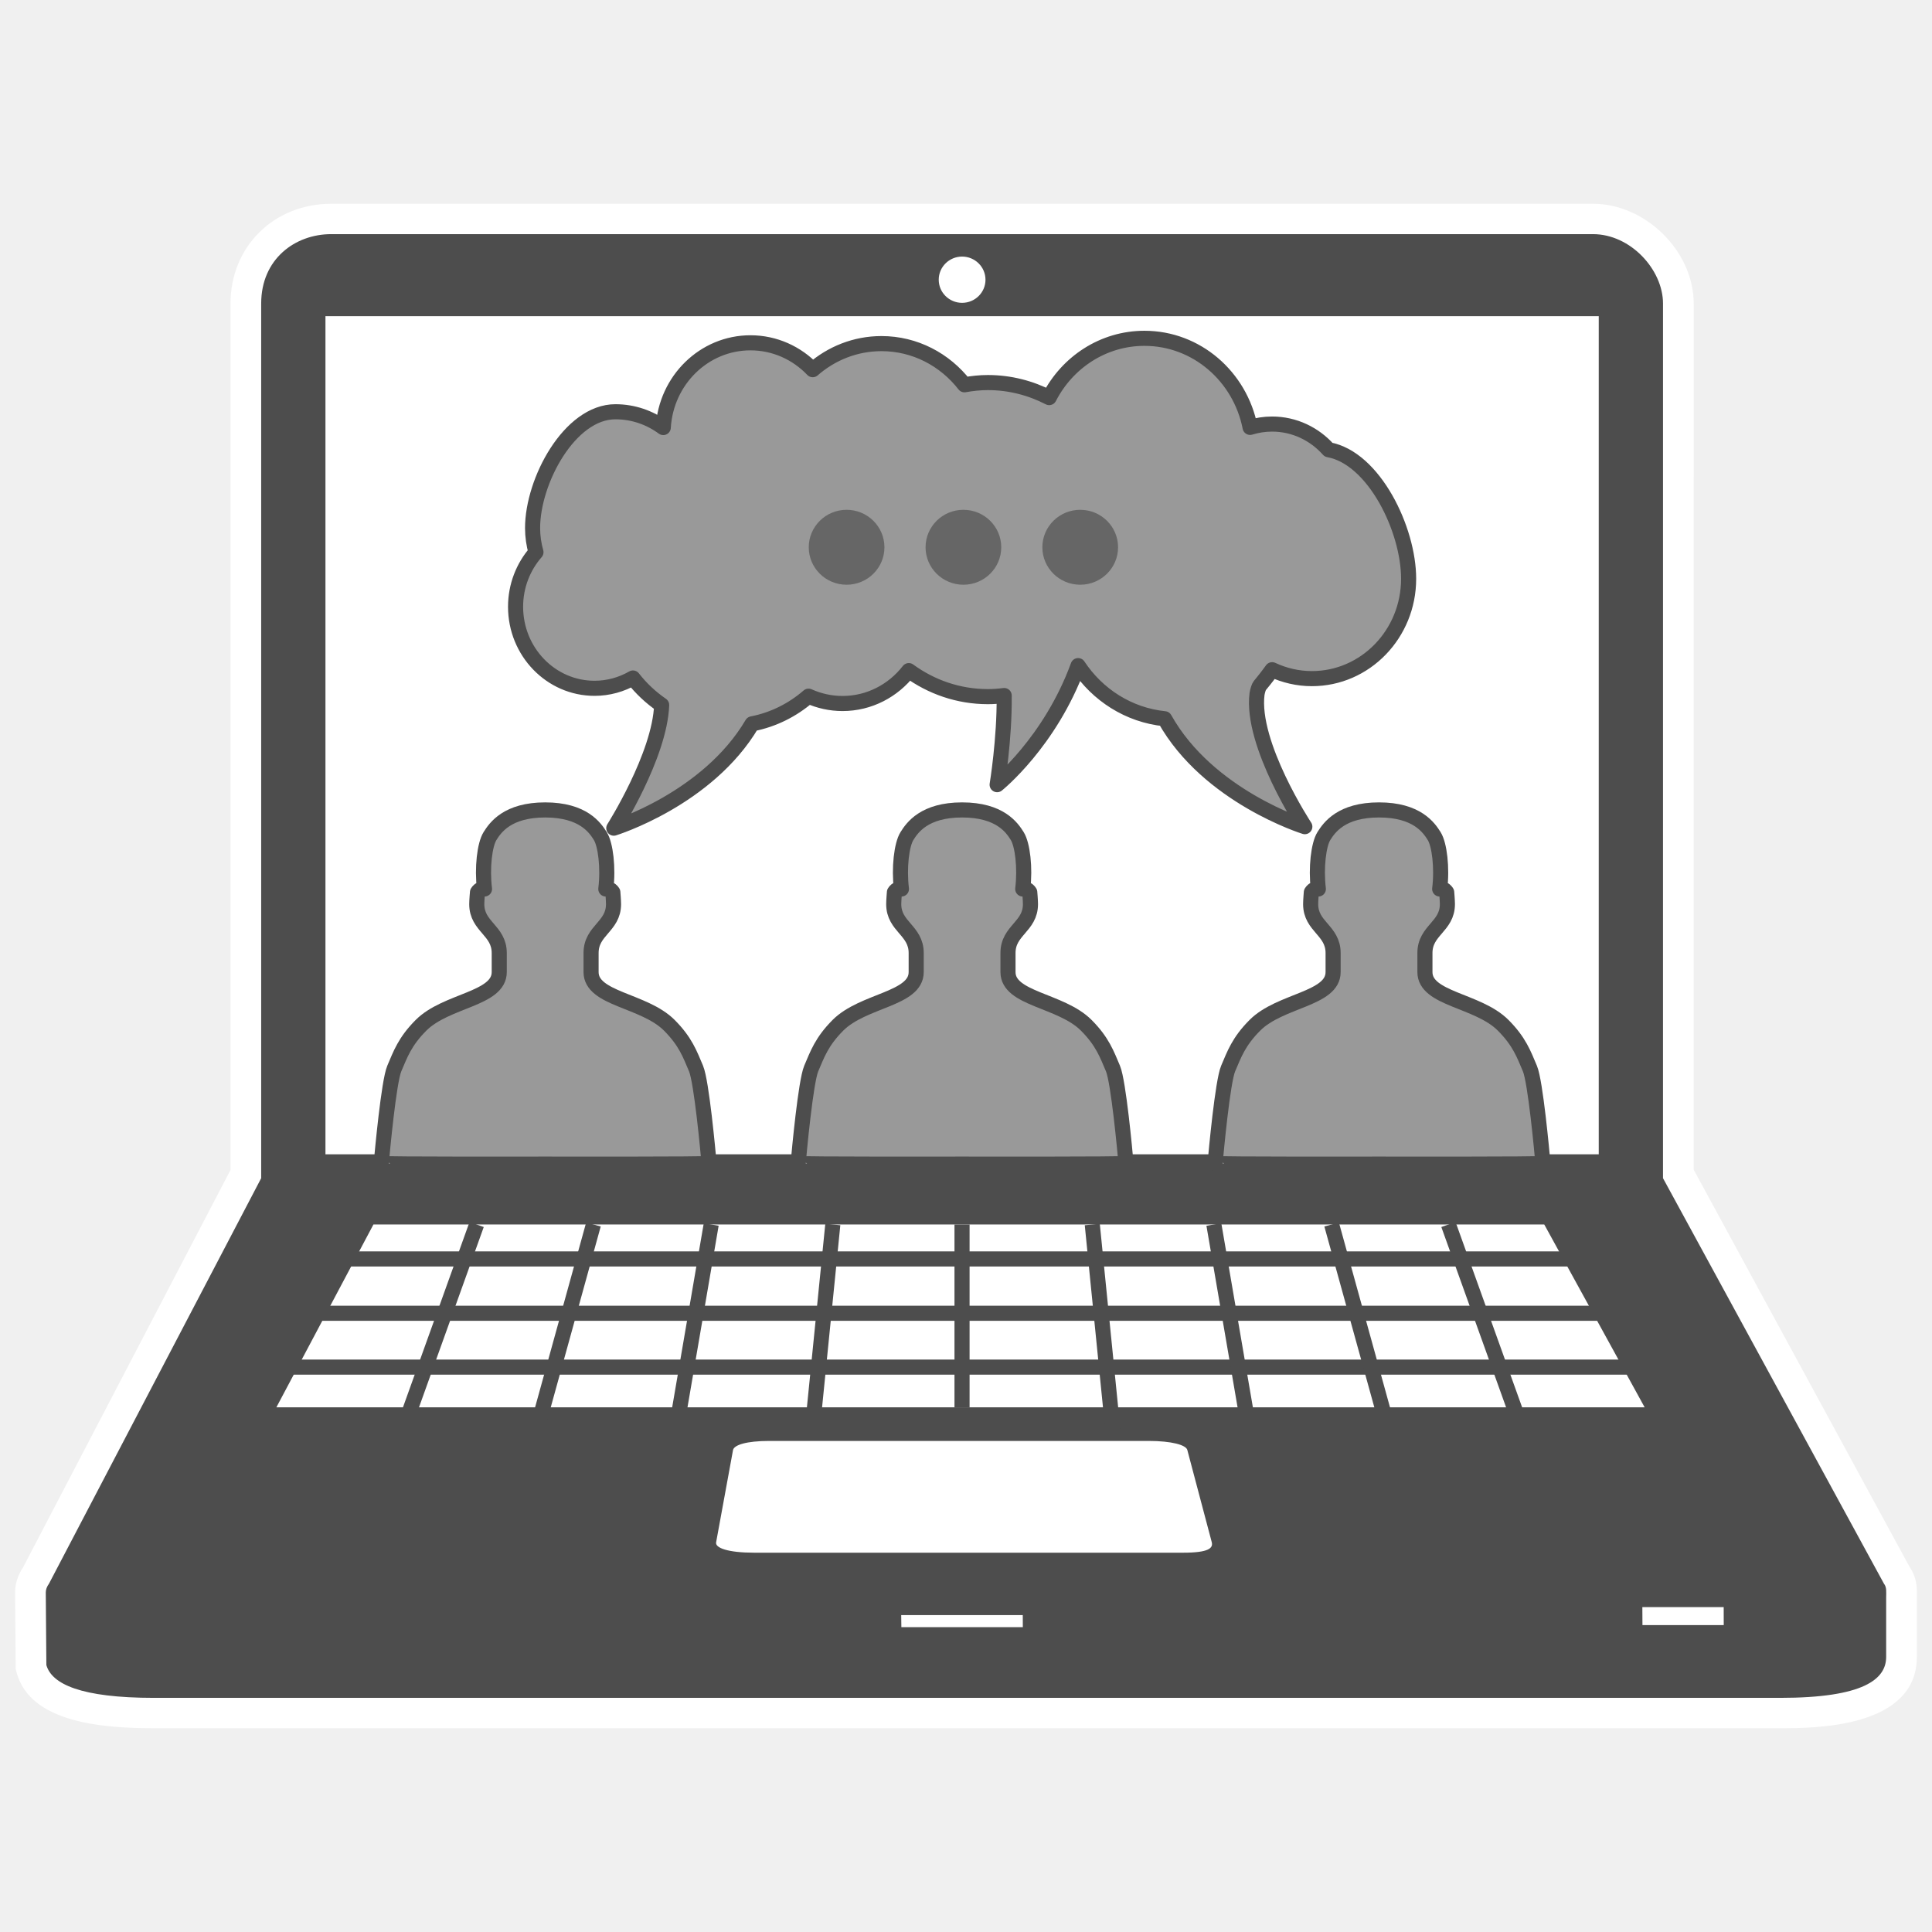
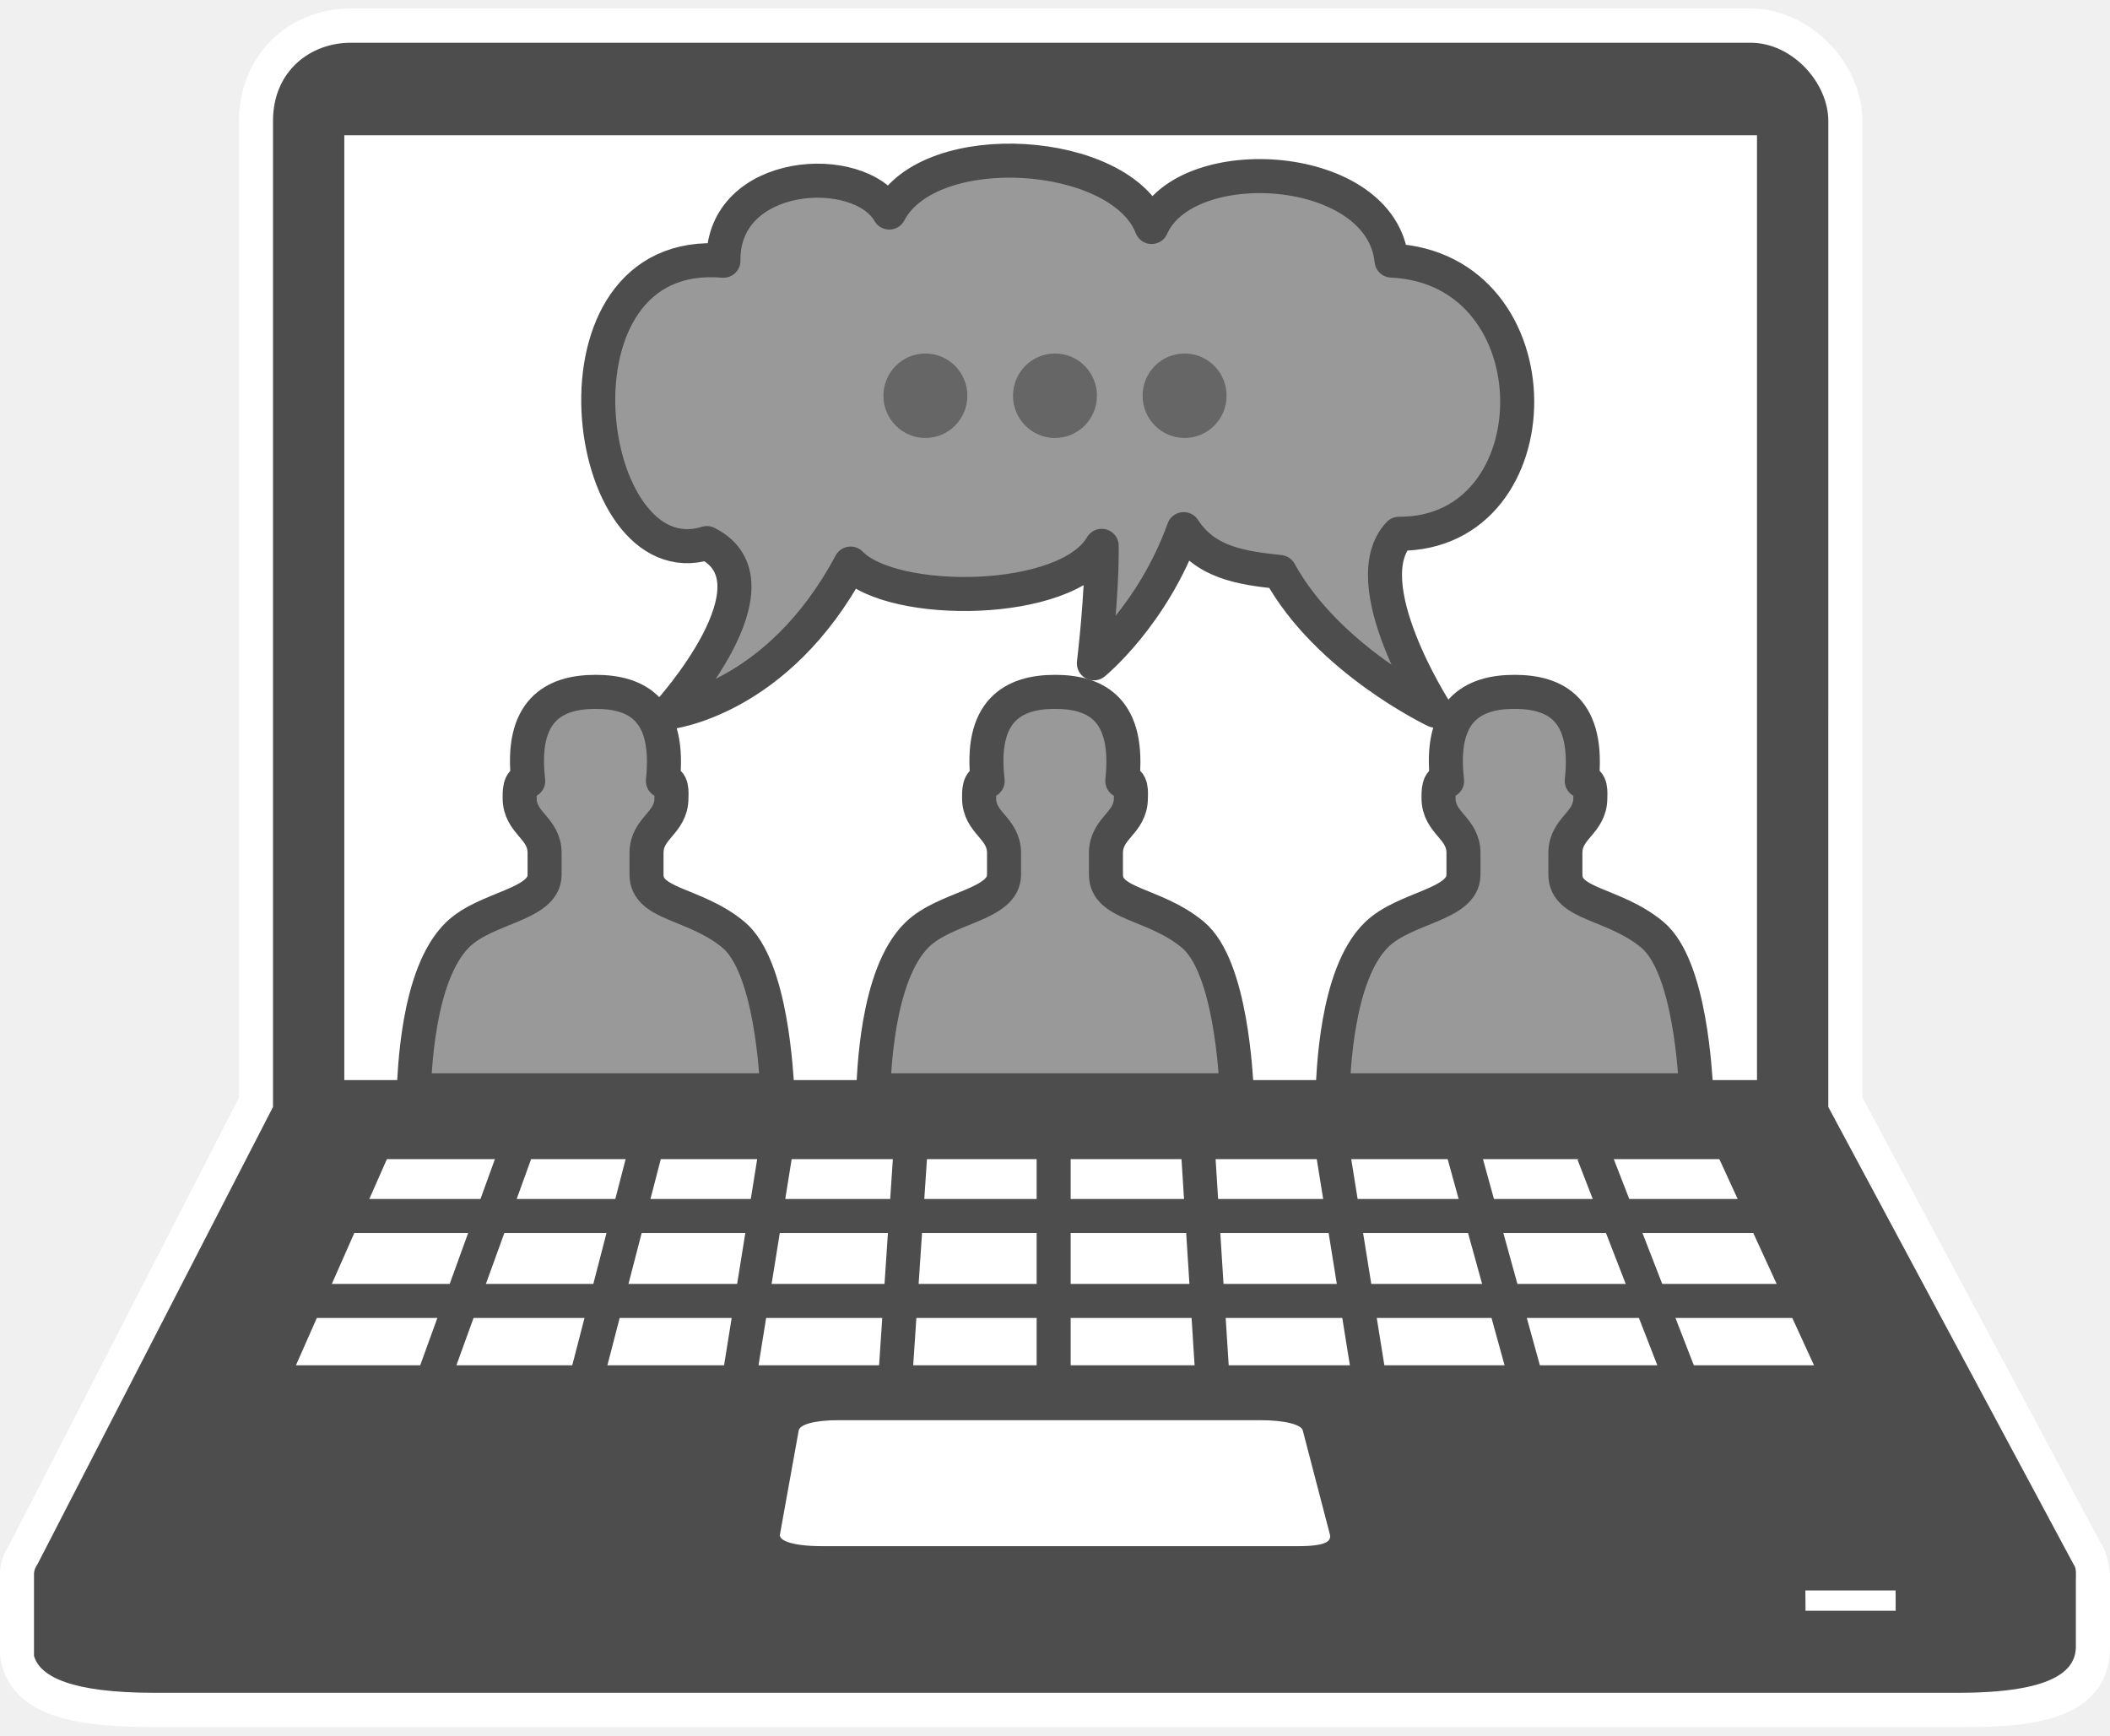
- <svg xmlns="http://www.w3.org/2000/svg" version="1.1" x="0px" y="0px" width="128px" height="128px" viewBox="-1 -13.5 128 128" overflow="visible" enable-background="new -1 -13.5 128 128" xml:space="preserve">
+ <svg xmlns="http://www.w3.org/2000/svg" version="1.1" x="0px" y="0px" width="124px" height="102px" viewBox="0 -0.5 124 102" overflow="visible" enable-background="new 0 -0.5 124 102" xml:space="preserve">
  <defs>
</defs>
-   <path fill="#FFFFFF" d="M104.535,2.012 M104.535,0H20.948c-3.806,0-6.676,2.842-6.676,6.609v57.404L0.527,90.344  C0.178,90.864-0.004,91.444,0,92.028l0.039,4.801l0.002,0.266l0.072,0.256C1.031,100.621,5.745,101,9.211,101h107.724  c2.24,0,9.06,0,9.06-4.726v-3.911l0.002-0.146c0.01-0.423,0.025-1.186-0.488-1.915l-14.298-26.308l0.001-57.386  C111.212,3.15,108.029,0,104.535,0L104.535,0z" />
+   <path fill="#FFFFFF" d="M102.875,0H20.614c-3.745,0-6.57,2.842-6.57,6.609v57.404L0.517,90.344C0.173,90.864-0.004,91.444,0,92.028  c0,0,0,1.208,0,4.801C0.538,100.547,4.792,101,9.064,101h106.015c3.308,0,8.921,0,8.921-4.726v-4.057  c0-0.423-0.167-1.467-0.483-1.915l-14.071-26.308l0.001-57.386C109.446,3.15,106.314,0,102.875,0L102.875,0z" />
  <g>
-     <path fill="#4D4D4D" d="M123.816,91.422l-14.638-26.864l0.001-57.948c0-2.231-2.138-4.598-4.645-4.598H20.948   c-2.401,0-4.644,1.648-4.644,4.598v57.948L2.246,91.422c-0.146,0.201-0.215,0.399-0.213,0.59l0.039,4.801   c0.351,1.25,2.261,2.175,7.14,2.175h107.724c5.555,0,7.027-1.246,7.027-2.713v-3.911C123.963,91.98,124.011,91.661,123.816,91.422z    M62.741,3.499c0.855,0,1.55,0.687,1.55,1.533c0,0.846-0.693,1.532-1.55,1.532c-0.854,0-1.548-0.687-1.548-1.532   C61.193,4.186,61.887,3.499,62.741,3.499z M20.562,7.448h84.359v55.529H20.562V7.448z M23.741,67.625h77.57l6.652,12.115H17.31   L23.741,67.625z M58.718,94.303l-0.011-0.797h8.054l0.004,0.797H58.718z M77.385,89.37H48.969c-1.727,0-2.614-0.313-2.522-0.699   l1.12-6.114c0.085-0.323,0.87-0.591,2.405-0.591h25.126c1.536,0,2.469,0.268,2.563,0.591l1.62,6.114   C79.38,89.057,79.108,89.37,77.385,89.37z M107.817,94.168l-0.007-1.194h5.389l0.003,1.194H107.817z" />
+     <path fill="#4D4D4D" d="M121.85,91.422l-14.405-26.864l0.001-57.948c0-2.231-2.104-4.598-4.57-4.598H20.614   c-2.363,0-4.57,1.648-4.57,4.598v57.948L2.208,91.422c-0.143,0.201-0.211,0.399-0.21,0.59v4.801   c0.345,1.25,2.264,2.175,7.065,2.175h106.015c5.467,0,6.916-1.246,6.916-2.713v-3.911C121.995,91.98,122.042,91.661,121.85,91.422z    M20.234,7.448h83.021v55.529H20.234V7.448z M22.736,67.625h78.308l5.562,12.115H17.392L22.736,67.625z M76.285,90.37H48.32   c-1.699,0-2.572-0.313-2.482-0.699l1.103-6.114c0.083-0.323,0.856-0.591,2.367-0.591h24.727c1.512,0,2.43,0.268,2.523,0.591   l1.594,6.114C78.249,90.057,77.981,90.37,76.285,90.37z M106.106,94.168l-0.007-1.194h5.303l0.003,1.194H106.106z" />
  </g>
-   <linearGradient id="SVGID_1_" gradientUnits="userSpaceOnUse" x1="20.25" y1="69.908" x2="105.384" y2="69.908">
+   <linearGradient id="SVGID_1_" gradientUnits="userSpaceOnUse" x1="20.107" y1="70.966" x2="103.89" y2="70.966">
    <stop offset="0" style="stop-color:#FFFFFF" />
    <stop offset="1" style="stop-color:#000000" />
  </linearGradient>
-   <line fill="url(#SVGID_1_)" stroke="#4D4D4D" stroke-miterlimit="10" x1="20.25" y1="69.908" x2="105.384" y2="69.908" />
-   <linearGradient id="SVGID_2_" gradientUnits="userSpaceOnUse" x1="16.38" y1="73.507" x2="109.253" y2="73.507">
+   <line fill="url(#SVGID_1_)" stroke="#4D4D4D" stroke-width="2" stroke-miterlimit="10" x1="20.107" y1="70.966" x2="103.89" y2="70.966" />
+   <linearGradient id="SVGID_2_" gradientUnits="userSpaceOnUse" x1="14.395" y1="75.958" x2="109.603" y2="75.958">
    <stop offset="0" style="stop-color:#FFFFFF" />
    <stop offset="1" style="stop-color:#000000" />
  </linearGradient>
-   <line fill="url(#SVGID_2_)" stroke="#4D4D4D" stroke-miterlimit="10" x1="16.38" y1="73.507" x2="109.253" y2="73.507" />
-   <linearGradient id="SVGID_3_" gradientUnits="userSpaceOnUse" x1="14.445" y1="77.075" x2="111.189" y2="77.075">
+   <line fill="url(#SVGID_2_)" stroke="#4D4D4D" stroke-width="2" stroke-miterlimit="10" x1="14.395" y1="75.958" x2="109.603" y2="75.958" />
+   <linearGradient id="SVGID_3_" gradientUnits="userSpaceOnUse" x1="25.106" y1="74.412" x2="30.273" y2="74.412">
    <stop offset="0" style="stop-color:#FFFFFF" />
    <stop offset="1" style="stop-color:#000000" />
  </linearGradient>
-   <line fill="url(#SVGID_3_)" stroke="#4D4D4D" stroke-miterlimit="10" x1="14.445" y1="77.075" x2="111.188" y2="77.075" />
-   <linearGradient id="SVGID_4_" gradientUnits="userSpaceOnUse" x1="34.566" y1="74.412" x2="38.317" y2="74.412">
+   <line fill="url(#SVGID_3_)" stroke="#4D4D4D" stroke-width="2" stroke-miterlimit="10" x1="30.272" y1="67.283" x2="25.106" y2="81.541" />
+   <linearGradient id="SVGID_4_" gradientUnits="userSpaceOnUse" x1="34.197" y1="74.412" x2="37.888" y2="74.412">
    <stop offset="0" style="stop-color:#FFFFFF" />
    <stop offset="1" style="stop-color:#000000" />
  </linearGradient>
-   <line fill="url(#SVGID_4_)" stroke="#4D4D4D" stroke-miterlimit="10" x1="38.317" y1="67.625" x2="34.566" y2="81.199" />
-   <linearGradient id="SVGID_5_" gradientUnits="userSpaceOnUse" x1="43.79" y1="74.412" x2="46.119" y2="74.412">
+   <line fill="url(#SVGID_4_)" stroke="#4D4D4D" stroke-width="2" stroke-miterlimit="10" x1="37.888" y1="67.283" x2="34.197" y2="81.541" />
+   <linearGradient id="SVGID_5_" gradientUnits="userSpaceOnUse" x1="43.275" y1="74.412" x2="45.566" y2="74.412">
    <stop offset="0" style="stop-color:#FFFFFF" />
    <stop offset="1" style="stop-color:#000000" />
  </linearGradient>
-   <line fill="url(#SVGID_5_)" stroke="#4D4D4D" stroke-miterlimit="10" x1="46.119" y1="67.625" x2="43.79" y2="81.199" />
-   <linearGradient id="SVGID_6_" gradientUnits="userSpaceOnUse" x1="52.816" y1="74.412" x2="54.176" y2="74.412">
+   <line fill="url(#SVGID_5_)" stroke="#4D4D4D" stroke-width="2" stroke-miterlimit="10" x1="45.566" y1="67.283" x2="43.275" y2="81.541" />
+   <linearGradient id="SVGID_6_" gradientUnits="userSpaceOnUse" x1="52.581" y1="74.131" x2="53.496" y2="74.131">
    <stop offset="0" style="stop-color:#FFFFFF" />
    <stop offset="1" style="stop-color:#000000" />
  </linearGradient>
-   <line fill="url(#SVGID_6_)" stroke="#4D4D4D" stroke-miterlimit="10" x1="54.176" y1="67.625" x2="52.816" y2="81.199" />
-   <linearGradient id="SVGID_7_" gradientUnits="userSpaceOnUse" x1="25.704" y1="74.412" x2="30.579" y2="74.412">
+   <line fill="url(#SVGID_6_)" stroke="#4D4D4D" stroke-width="2" stroke-miterlimit="10" x1="53.496" y1="67.283" x2="52.582" y2="80.979" />
+   <linearGradient id="SVGID_7_" gradientUnits="userSpaceOnUse" x1="70.414" y1="74.412" x2="71.32" y2="74.412">
    <stop offset="0" style="stop-color:#FFFFFF" />
    <stop offset="1" style="stop-color:#000000" />
  </linearGradient>
-   <line fill="url(#SVGID_7_)" stroke="#4D4D4D" stroke-miterlimit="10" x1="30.579" y1="67.625" x2="25.704" y2="81.199" />
-   <linearGradient id="SVGID_8_" gradientUnits="userSpaceOnUse" x1="87.224" y1="74.412" x2="90.975" y2="74.412">
+   <line fill="url(#SVGID_7_)" stroke="#4D4D4D" stroke-width="2" stroke-miterlimit="10" x1="70.414" y1="67.283" x2="71.32" y2="81.541" />
+   <linearGradient id="SVGID_8_" gradientUnits="userSpaceOnUse" x1="78.341" y1="74.412" x2="80.632" y2="74.412">
    <stop offset="0" style="stop-color:#FFFFFF" />
    <stop offset="1" style="stop-color:#000000" />
  </linearGradient>
-   <line fill="url(#SVGID_8_)" stroke="#4D4D4D" stroke-miterlimit="10" x1="87.224" y1="67.625" x2="90.975" y2="81.199" />
-   <linearGradient id="SVGID_9_" gradientUnits="userSpaceOnUse" x1="79.422" y1="74.412" x2="81.75" y2="74.412">
+   <line fill="url(#SVGID_8_)" stroke="#4D4D4D" stroke-width="2" stroke-miterlimit="10" x1="78.341" y1="67.283" x2="80.632" y2="81.541" />
+   <linearGradient id="SVGID_9_" gradientUnits="userSpaceOnUse" x1="86.019" y1="74.412" x2="89.955" y2="74.412">
    <stop offset="0" style="stop-color:#FFFFFF" />
    <stop offset="1" style="stop-color:#000000" />
  </linearGradient>
-   <line fill="url(#SVGID_9_)" stroke="#4D4D4D" stroke-miterlimit="10" x1="79.422" y1="67.625" x2="81.75" y2="81.199" />
-   <linearGradient id="SVGID_10_" gradientUnits="userSpaceOnUse" x1="71.366" y1="74.412" x2="72.724" y2="74.412">
+   <line fill="url(#SVGID_9_)" stroke="#4D4D4D" stroke-width="2" stroke-miterlimit="10" x1="86.019" y1="67.283" x2="89.955" y2="81.541" />
+   <linearGradient id="SVGID_10_" gradientUnits="userSpaceOnUse" x1="93.634" y1="74.412" x2="99.169" y2="74.412">
    <stop offset="0" style="stop-color:#FFFFFF" />
    <stop offset="1" style="stop-color:#000000" />
  </linearGradient>
-   <line fill="url(#SVGID_10_)" stroke="#4D4D4D" stroke-miterlimit="10" x1="71.366" y1="67.625" x2="72.724" y2="81.199" />
-   <linearGradient id="SVGID_11_" gradientUnits="userSpaceOnUse" x1="94.963" y1="74.412" x2="99.838" y2="74.412">
+   <line fill="url(#SVGID_10_)" stroke="#4D4D4D" stroke-width="2" stroke-miterlimit="10" x1="93.634" y1="67.283" x2="99.169" y2="81.541" />
+   <linearGradient id="SVGID_11_" gradientUnits="userSpaceOnUse" x1="61.921" y1="73.645" x2="61.921" y2="73.645">
    <stop offset="0" style="stop-color:#FFFFFF" />
    <stop offset="1" style="stop-color:#000000" />
  </linearGradient>
-   <line fill="url(#SVGID_11_)" stroke="#4D4D4D" stroke-miterlimit="10" x1="94.963" y1="67.625" x2="99.838" y2="81.199" />
-   <linearGradient id="SVGID_12_" gradientUnits="userSpaceOnUse" x1="62.737" y1="73.683" x2="62.737" y2="73.683">
-     <stop offset="0" style="stop-color:#FFFFFF" />
-     <stop offset="1" style="stop-color:#000000" />
-   </linearGradient>
-   <line fill="url(#SVGID_12_)" stroke="#4D4D4D" stroke-miterlimit="10" x1="62.737" y1="67.625" x2="62.737" y2="79.74" />
-   <path fill="#999999" stroke="#4D4D4D" stroke-linejoin="round" stroke-miterlimit="10" d="M35.119,40.16  c-2.507,0-3.306,1.174-3.655,1.732c-0.352,0.561-0.538,2.096-0.365,3.506c-0.289-0.086-0.464,0.216-0.464,0.216  s-0.048,0.542-0.048,0.788c0,1.5,1.489,1.731,1.489,3.237c0,0.813,0-0.028,0,1.264c0,1.803-3.509,1.846-5.184,3.526  c-1.076,1.08-1.366,1.922-1.769,2.864c-0.367,0.864-0.796,5.521-0.865,6.285c-0.007,0.069,10.845,0.046,10.861,0.046  c0.016,0,10.865,0.023,10.859-0.046c-0.067-0.765-0.497-5.421-0.864-6.285c-0.401-0.942-0.692-1.784-1.768-2.864  c-1.676-1.681-5.186-1.724-5.186-3.526c0-1.292,0-0.45,0-1.264c0-1.506,1.488-1.737,1.488-3.237c0-0.246-0.046-0.788-0.046-0.788  s-0.176-0.302-0.465-0.216c0.172-1.41-0.015-2.945-0.365-3.506C38.425,41.334,37.627,40.16,35.119,40.16" />
-   <path fill="#999999" stroke="#4D4D4D" stroke-linejoin="round" stroke-miterlimit="10" d="M62.742,40.16  c-2.507,0-3.306,1.174-3.655,1.732c-0.351,0.561-0.537,2.096-0.365,3.506c-0.289-0.086-0.464,0.216-0.464,0.216  s-0.046,0.542-0.046,0.788c0,1.5,1.488,1.731,1.488,3.237c0,0.813,0-0.028,0,1.264c0,1.803-3.511,1.846-5.187,3.526  c-1.074,1.08-1.365,1.922-1.767,2.864c-0.368,0.864-0.799,5.521-0.865,6.285c-0.007,0.069,10.845,0.046,10.861,0.046  c0.015,0,10.865,0.023,10.859-0.046c-0.067-0.765-0.497-5.421-0.864-6.285c-0.402-0.942-0.692-1.784-1.768-2.864  c-1.676-1.681-5.187-1.724-5.187-3.526c0-1.292,0-0.45,0-1.264c0-1.506,1.489-1.737,1.489-3.237c0-0.246-0.047-0.788-0.047-0.788  s-0.175-0.302-0.465-0.216c0.173-1.41-0.014-2.945-0.364-3.506C66.048,41.334,65.25,40.16,62.742,40.16" />
-   <path fill="#999999" stroke="#4D4D4D" stroke-linejoin="round" stroke-miterlimit="10" d="M90.365,40.16  c-2.506,0-3.305,1.174-3.656,1.732c-0.35,0.561-0.536,2.096-0.365,3.506c-0.288-0.086-0.464,0.216-0.464,0.216  s-0.046,0.542-0.046,0.788c0,1.5,1.488,1.731,1.488,3.237c0,0.813,0-0.028,0,1.264c0,1.803-3.51,1.846-5.184,3.526  c-1.076,1.08-1.367,1.922-1.77,2.864c-0.367,0.864-0.797,5.521-0.865,6.285c-0.006,0.069,10.845,0.046,10.862,0.046  c0.016,0,10.865,0.023,10.859-0.046c-0.068-0.765-0.497-5.421-0.864-6.285c-0.402-0.942-0.693-1.784-1.77-2.864  c-1.674-1.681-5.185-1.724-5.185-3.526c0-1.292,0-0.45,0-1.264c0-1.506,1.489-1.737,1.489-3.237c0-0.246-0.047-0.788-0.047-0.788  s-0.175-0.302-0.464-0.216c0.172-1.41-0.015-2.945-0.365-3.506c-0.35-0.559-1.148-1.732-3.653-1.732" />
-   <path fill="#999999" stroke="#4D4D4D" stroke-linejoin="round" stroke-miterlimit="10" d="M87.021,16.296  c-0.931-1.045-2.261-1.701-3.744-1.701c-0.507,0-0.993,0.079-1.455,0.22c-0.66-3.366-3.543-5.901-6.999-5.901  c-2.737,0-5.114,1.593-6.312,3.928c-1.224-0.632-2.6-0.996-4.061-0.996c-0.53,0-1.047,0.057-1.552,0.147  c-1.293-1.661-3.272-2.728-5.497-2.728c-1.736,0-3.325,0.651-4.556,1.728c-1.05-1.099-2.51-1.781-4.124-1.781  c-3.08,0-5.593,2.481-5.778,5.614c-0.896-0.657-1.987-1.046-3.171-1.046c-3.03,0-5.487,4.575-5.487,7.704  c0,0.557,0.08,1.094,0.224,1.6c-0.837,0.959-1.351,2.224-1.351,3.615c0,2.982,2.343,5.403,5.233,5.403  c0.925,0,1.792-0.252,2.544-0.683c0.538,0.693,1.183,1.296,1.902,1.79c-0.126,3.362-3.172,8.159-3.172,8.159s6.22-1.919,9.163-6.912  c1.408-0.272,2.687-0.919,3.74-1.832c0.69,0.309,1.451,0.485,2.253,0.485c1.775,0,3.357-0.851,4.389-2.179  c1.482,1.082,3.287,1.724,5.239,1.724c0.368,0,0.726-0.028,1.081-0.073c0.03,2.905-0.467,5.906-0.467,5.906s3.504-2.806,5.364-7.888  c1.282,1.94,3.348,3.275,5.733,3.519c2.885,5.164,9.288,7.151,9.288,7.151s-3.591-5.461-3.166-8.798  c0.047-0.248,0.113-0.459,0.185-0.551c0.073-0.096,0.384-0.449,0.815-1.05c0.804,0.375,1.693,0.591,2.635,0.591  c3.538,0,6.408-2.962,6.408-6.615C92.327,21.581,90.033,16.838,87.021,16.296z" />
-   <ellipse fill="#666666" cx="55.089" cy="22.758" rx="2.507" ry="2.482" />
-   <ellipse fill="#666666" cx="62.828" cy="22.758" rx="2.507" ry="2.482" />
-   <ellipse fill="#666666" cx="70.567" cy="22.758" rx="2.508" ry="2.482" />
+   <line fill="url(#SVGID_11_)" stroke="#4D4D4D" stroke-width="2" stroke-miterlimit="10" x1="61.921" y1="67.283" x2="61.921" y2="80.008" />
+   <path fill="#999999" stroke="#4D4D4D" stroke-width="2" stroke-linejoin="round" stroke-miterlimit="10" d="M43.097,54.43  c-2.269-1.879-5.103-1.724-5.103-3.526c0-1.292,0-0.45,0-1.264c0-1.506,1.465-1.737,1.465-3.237c0-0.246,0.1-1.074-0.503-1.004  c0.446-4.164-1.489-5.238-3.956-5.238s-4.441,1.105-3.957,5.238c-0.547-0.117-0.504,0.758-0.504,1.004  c0,1.5,1.466,1.731,1.466,3.237c0,0.813,0-0.028,0,1.264c0,1.803-3.416,1.885-5.104,3.526c-2.441,2.374-2.524,8.385-2.592,9.149  c0.544,0,20.733,0,21.378,0C45.622,62.814,45.366,56.309,43.097,54.43z" />
+   <path fill="#999999" stroke="#4D4D4D" stroke-width="2" stroke-linejoin="round" stroke-miterlimit="10" d="M70.097,54.43  c-2.269-1.879-5.103-1.724-5.103-3.526c0-1.292,0-0.45,0-1.264c0-1.506,1.465-1.737,1.465-3.237c0-0.246,0.1-1.074-0.503-1.004  c0.446-4.164-1.489-5.238-3.956-5.238s-4.441,1.105-3.957,5.238c-0.547-0.117-0.504,0.758-0.504,1.004  c0,1.5,1.466,1.731,1.466,3.237c0,0.813,0-0.028,0,1.264c0,1.803-3.415,1.885-5.103,3.526c-2.44,2.374-2.524,8.385-2.592,9.149  c0.544,0,20.732,0,21.377,0C72.622,62.814,72.366,56.309,70.097,54.43z" />
+   <path fill="#999999" stroke="#4D4D4D" stroke-width="2" stroke-linejoin="round" stroke-miterlimit="10" d="M97.097,54.43  c-2.269-1.879-5.103-1.724-5.103-3.526c0-1.292,0-0.45,0-1.264c0-1.506,1.465-1.737,1.465-3.237c0-0.246,0.1-1.074-0.503-1.004  c0.446-4.164-1.489-5.238-3.956-5.238s-4.441,1.105-3.957,5.238c-0.547-0.117-0.504,0.758-0.504,1.004  c0,1.5,1.466,1.731,1.466,3.237c0,0.813,0-0.028,0,1.264c0,1.803-3.415,1.885-5.103,3.526c-2.44,2.374-2.524,8.385-2.592,9.149  c0.544,0,20.732,0,21.377,0C99.622,62.814,99.366,56.309,97.097,54.43z" />
+   <path fill="#999999" stroke="#4D4D4D" stroke-width="2" stroke-linejoin="round" stroke-miterlimit="10" d="M81.777,14.814  c-0.586-5.842-12.076-6.564-14.101-1.974c-1.798-4.653-13.04-5.393-15.416-0.849c-1.757-3.05-9.819-2.555-9.745,2.833  c-10.941-0.942-8.318,18.87-0.976,16.594c4.68,2.33-2.25,9.949-2.25,9.949s6.398-0.681,10.699-8.744  c2.479,2.563,12.702,2.501,14.756-1.043c0.029,2.905-0.46,6.906-0.46,6.906s3.448-2.806,5.279-7.888  c1.262,1.94,3.295,2.275,5.643,2.519c2.839,5.164,9.141,8.151,9.141,8.151s-4.839-7.521-2.132-10.398  C91.474,30.909,91.629,15.276,81.777,14.814z" />
+   <ellipse fill="#666666" cx="54.383" cy="22.758" rx="2.467" ry="2.482" />
+   <ellipse fill="#666666" cx="61.999" cy="22.758" rx="2.467" ry="2.482" />
+   <ellipse fill="#666666" cx="69.616" cy="22.758" rx="2.468" ry="2.482" />
</svg>
